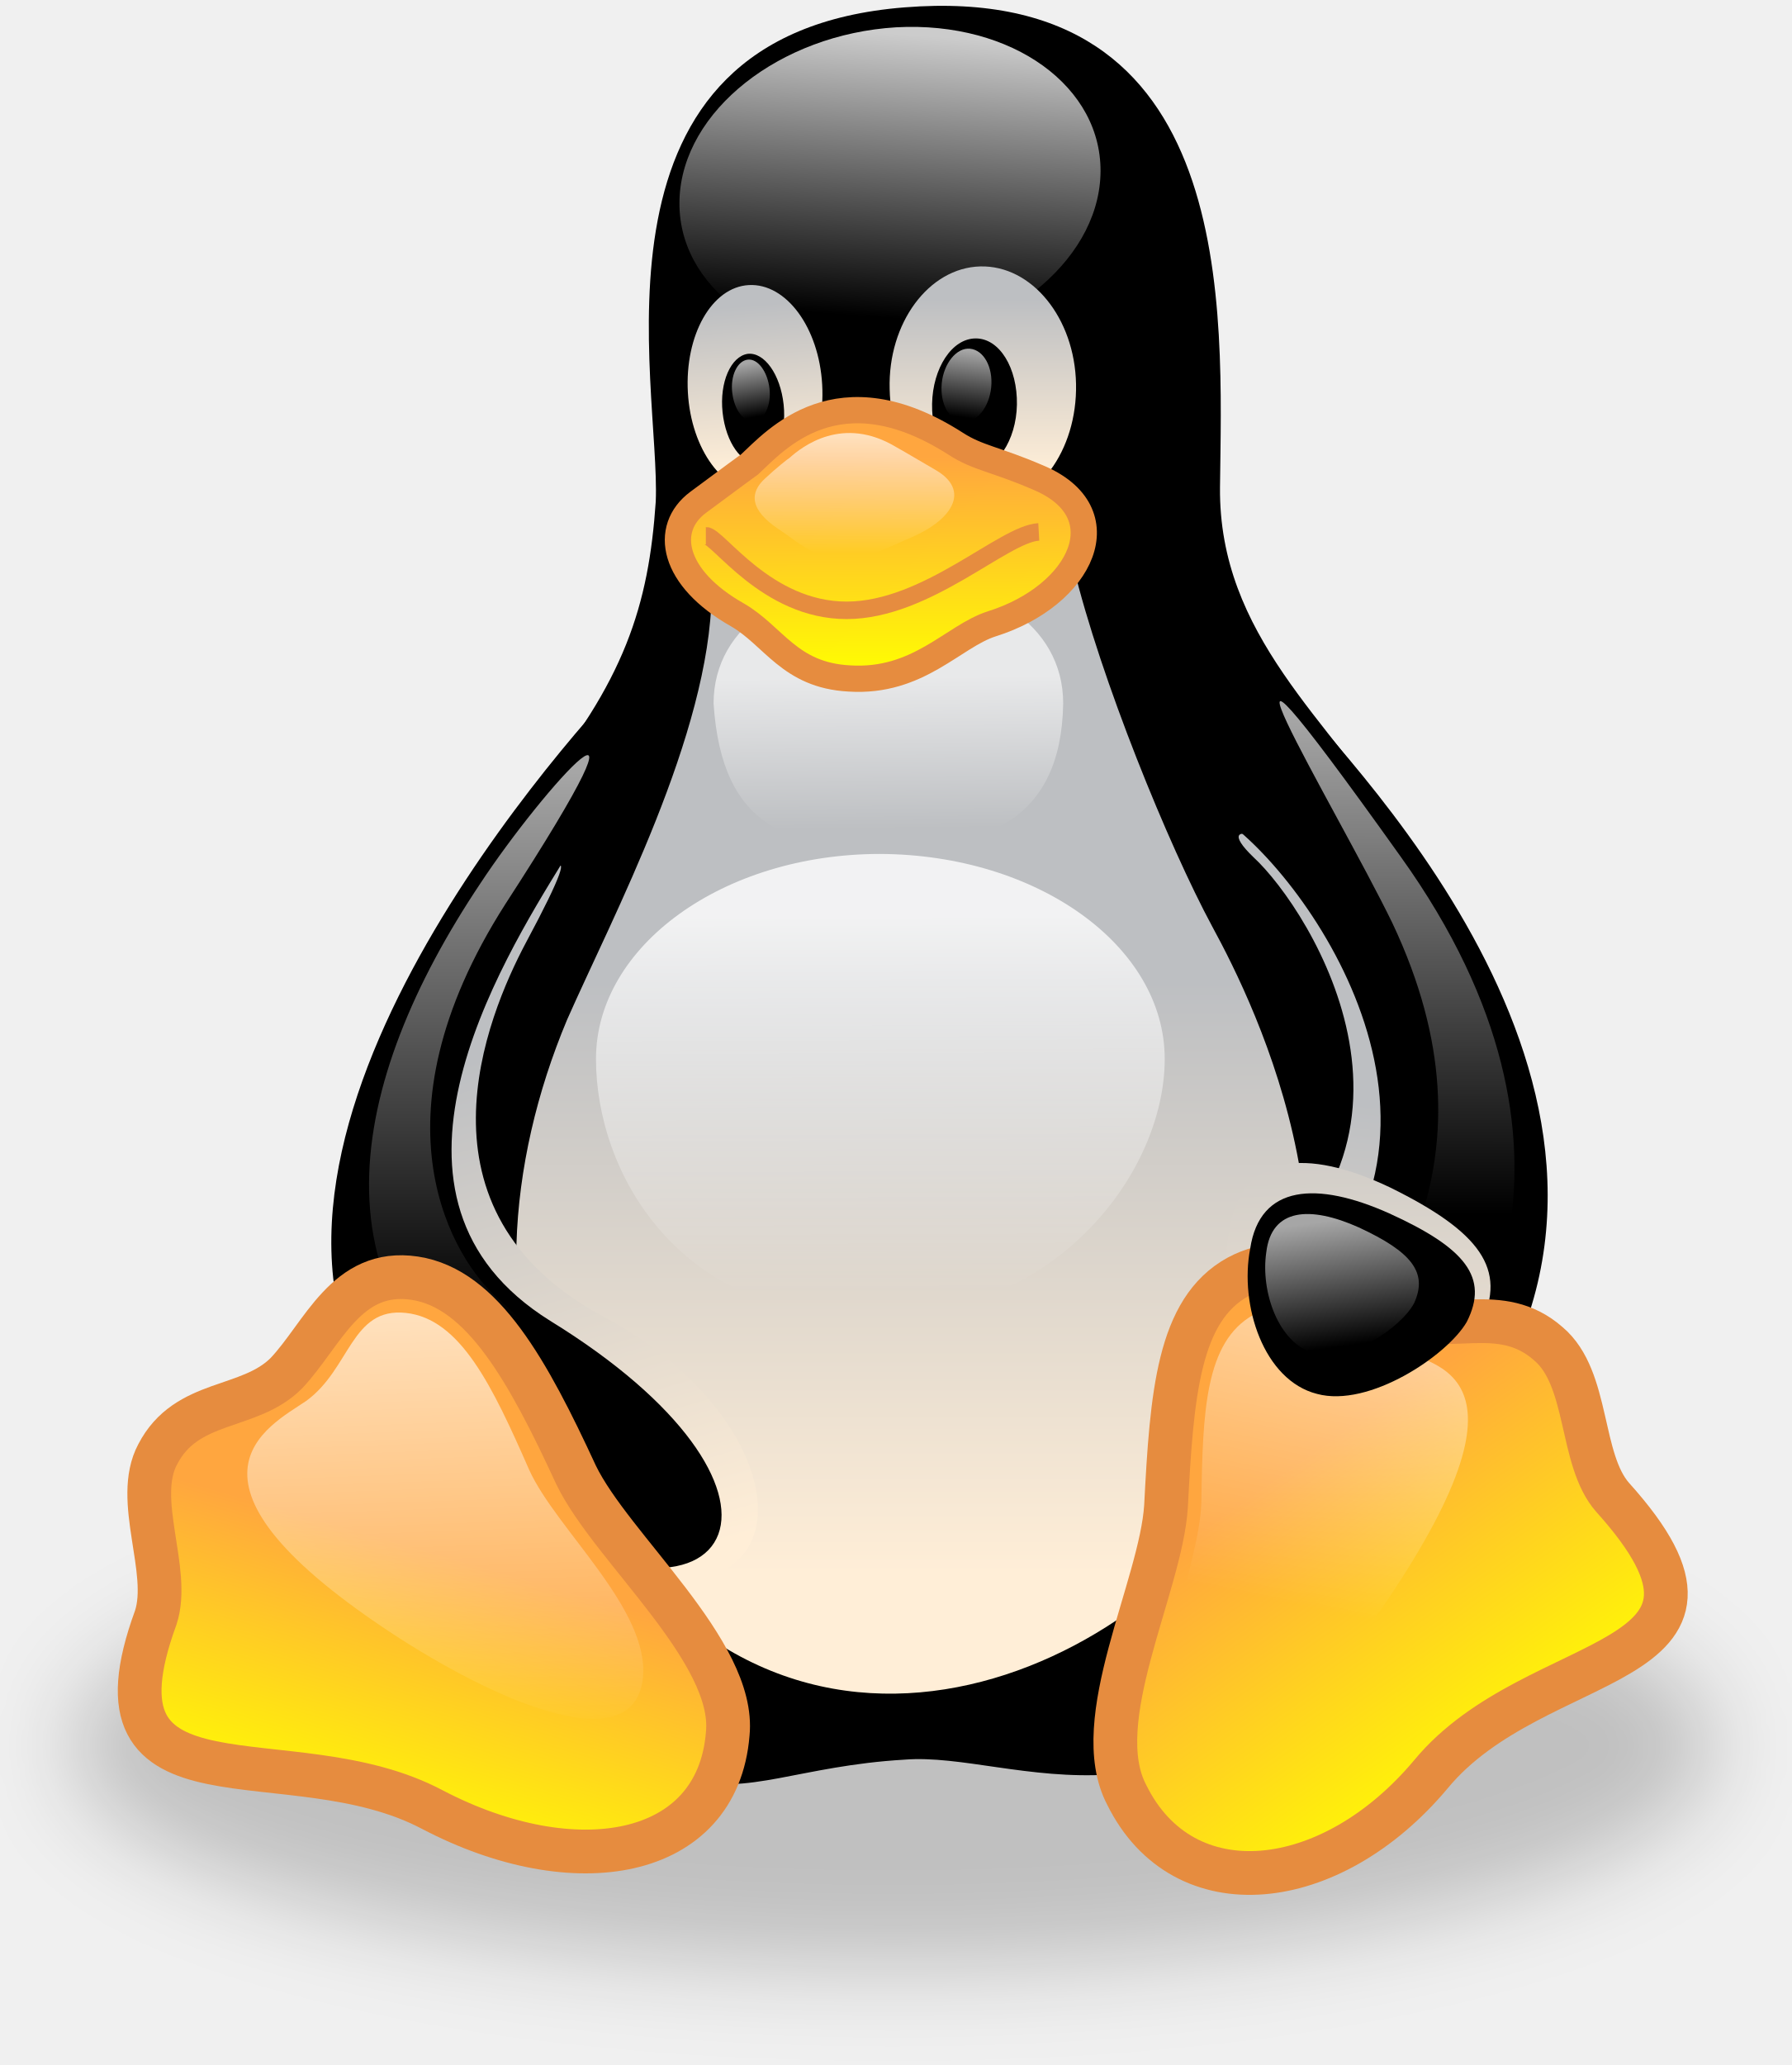
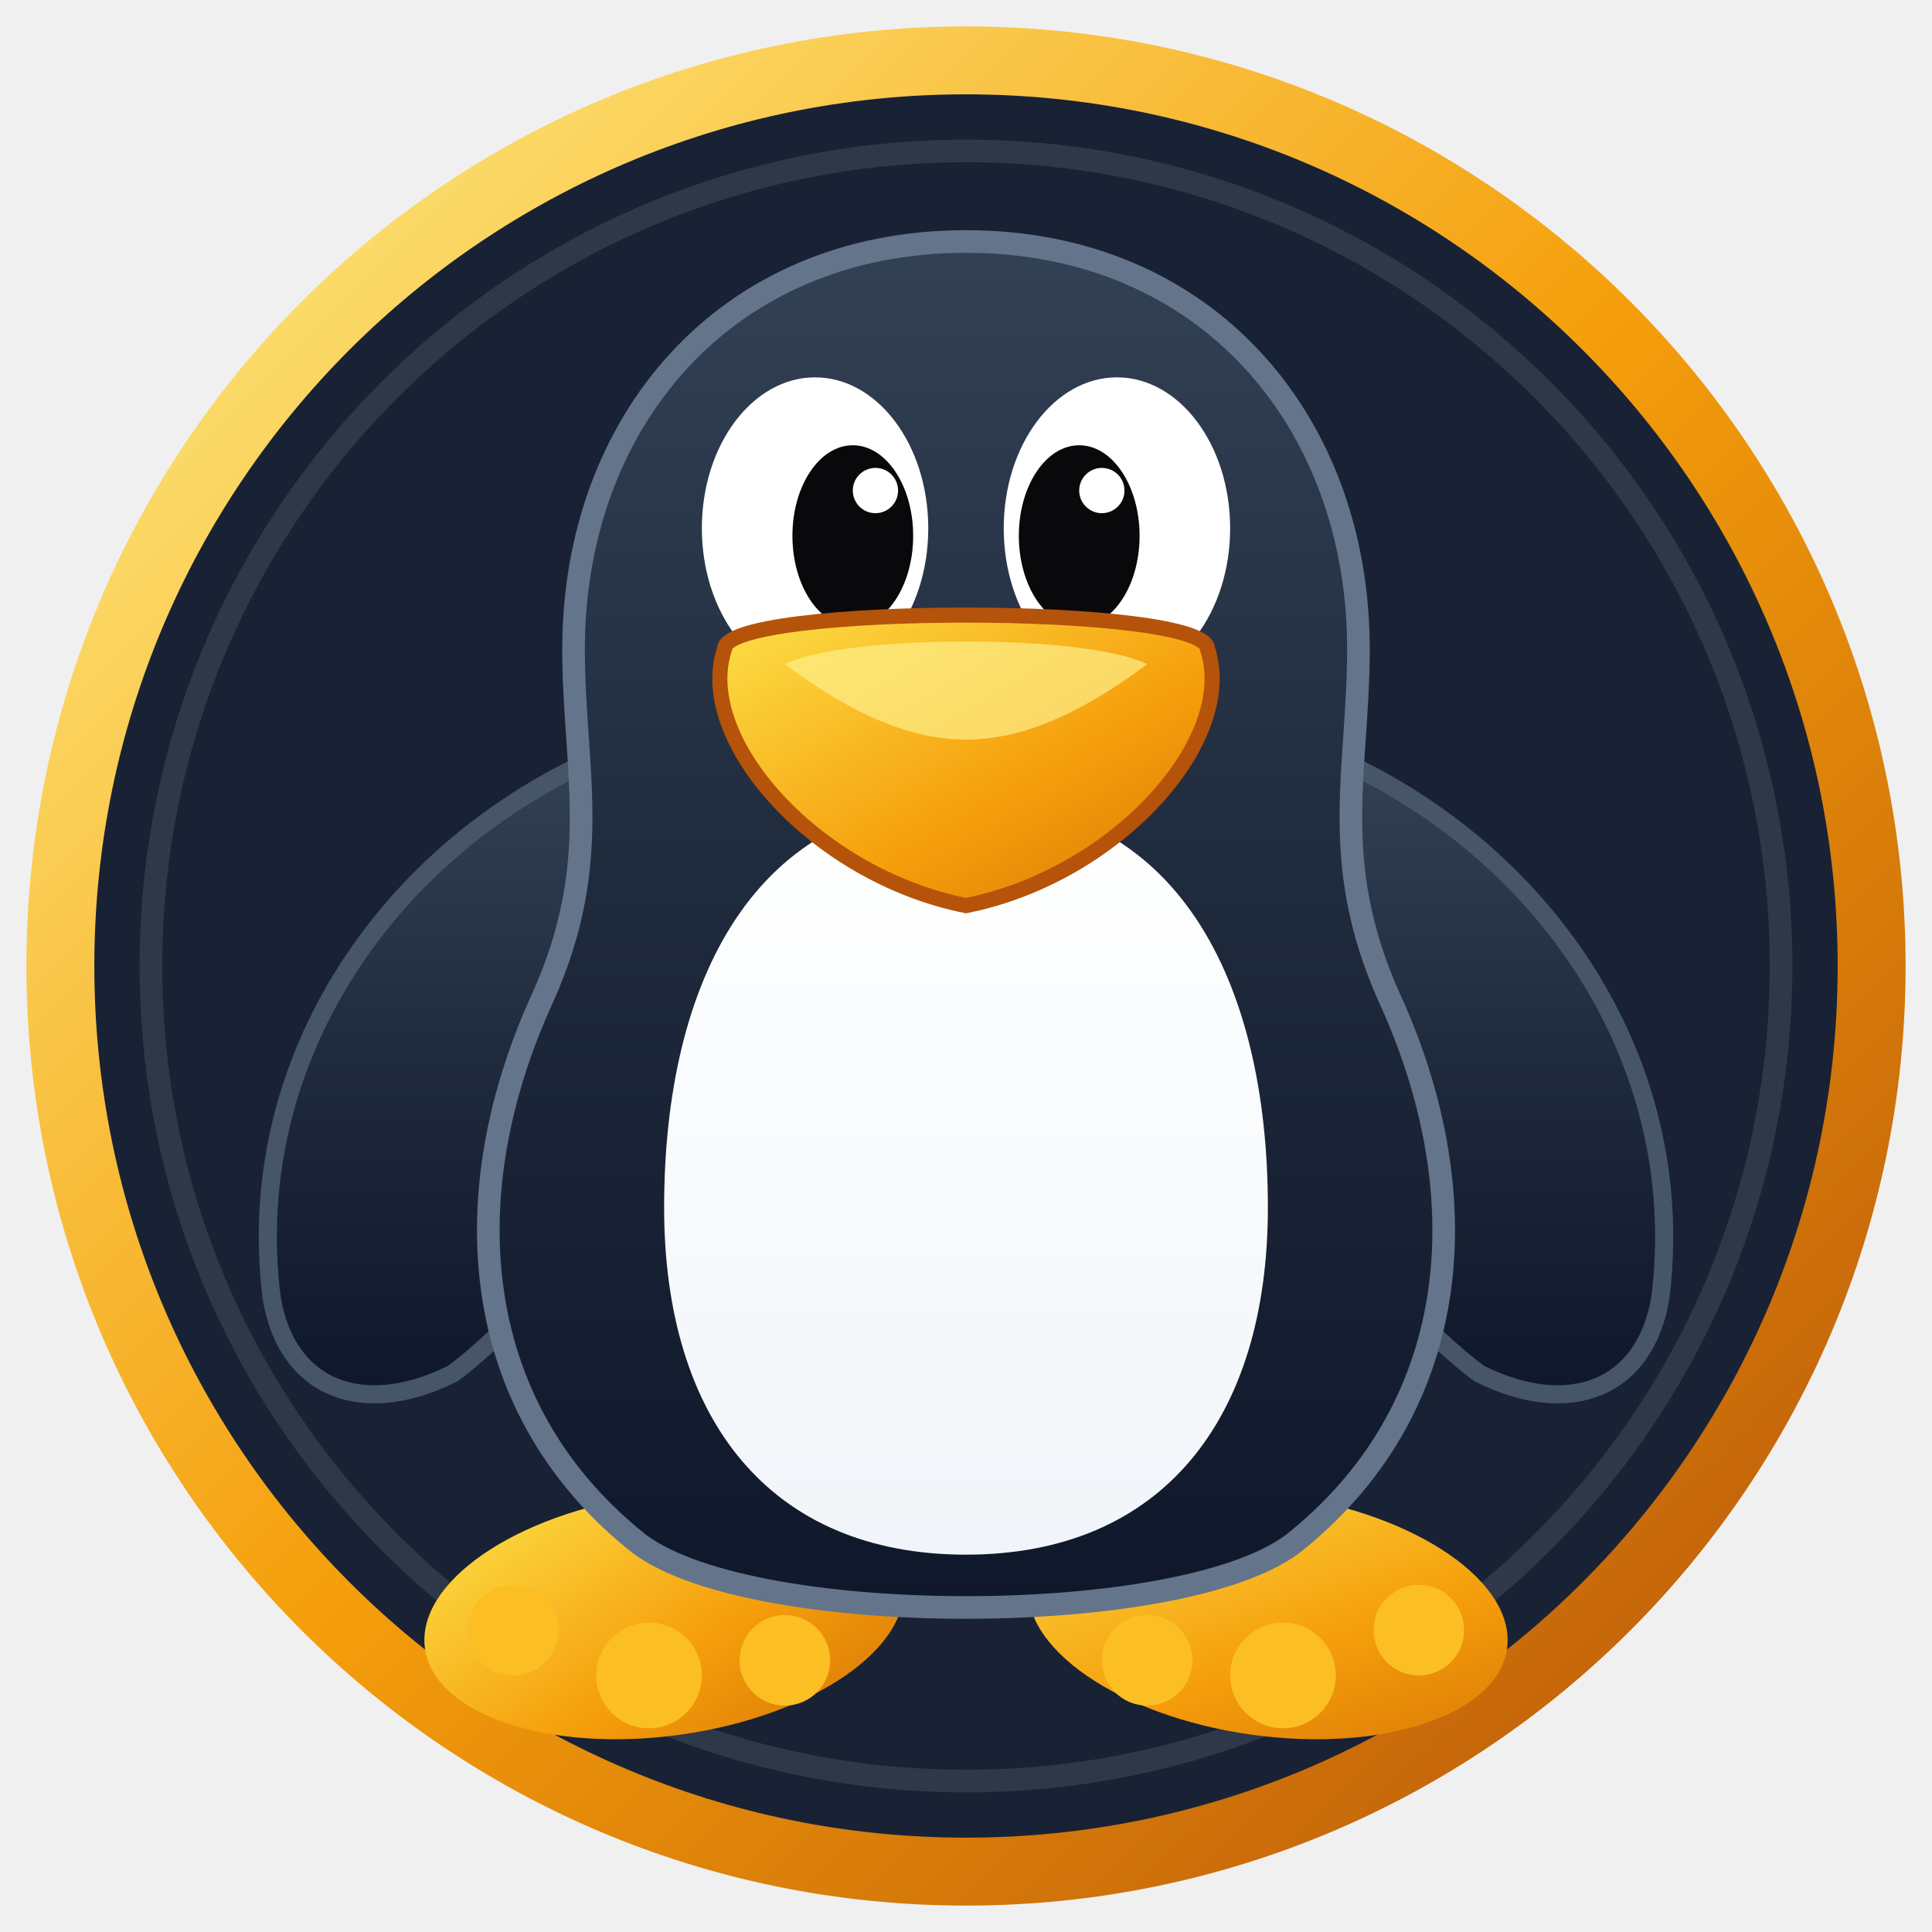
- <svg xmlns="http://www.w3.org/2000/svg" width="256px" height="295px" viewBox="0 0 256 295" version="1.1" preserveAspectRatio="xMidYMid">
+ <svg xmlns="http://www.w3.org/2000/svg" viewBox="0 0 128 128" width="100%" height="100%">
  <defs>
-     <filter x="-50%" y="-50%" width="200%" height="200%" filterUnits="objectBoundingBox" id="filter-1">
-       <feOffset dx="0" dy="0" in="SourceAlpha" result="shadowOffsetOuter1" />
-       <feGaussianBlur stdDeviation="6.5" in="shadowOffsetOuter1" result="shadowBlurOuter1" />
-     </filter>
-     <linearGradient x1="48.548%" y1="115.276%" x2="51.047%" y2="41.364%" id="linearGradient-2">
-       <stop stop-color="#FFEED7" offset="0%" />
-       <stop stop-color="#BDBFC2" offset="100%" />
+     <linearGradient id="tuxBody" x1="0%" y1="0%" x2="0%" y2="100%">
+       <stop offset="0%" stop-color="#334155" />
+       <stop offset="50%" stop-color="#1e293b" />
+       <stop offset="100%" stop-color="#0f172a" />
    </linearGradient>
-     <linearGradient x1="54.407%" y1="2.404%" x2="46.175%" y2="90.542%" id="linearGradient-3">
-       <stop stop-color="#FFFFFF" stop-opacity="0.8" offset="0%" />
-       <stop stop-color="#FFFFFF" stop-opacity="0" offset="100%" />
+     <linearGradient id="tuxBelly" x1="0%" y1="0%" x2="0%" y2="100%">
+       <stop offset="0%" stop-color="#ffffff" />
+       <stop offset="100%" stop-color="#f1f5f9" />
    </linearGradient>
-     <linearGradient x1="51.86%" y1="88.248%" x2="47.947%" y2="9.748%" id="linearGradient-4">
-       <stop stop-color="#FFEED7" offset="0%" />
-       <stop stop-color="#BDBFC2" offset="100%" />
+     <linearGradient id="tuxGold" x1="0%" y1="0%" x2="100%" y2="100%">
+       <stop offset="0%" stop-color="#fde047" />
+       <stop offset="60%" stop-color="#f59e0b" />
+       <stop offset="100%" stop-color="#d97706" />
    </linearGradient>
-     <linearGradient x1="49.925%" y1="85.49%" x2="49.924%" y2="13.811%" id="linearGradient-5">
-       <stop stop-color="#FFEED7" offset="0%" />
-       <stop stop-color="#BDBFC2" offset="100%" />
-     </linearGradient>
-     <linearGradient x1="53.901%" y1="3.102%" x2="45.956%" y2="93.895%" id="linearGradient-6">
-       <stop stop-color="#FFFFFF" stop-opacity="0.65" offset="0%" />
-       <stop stop-color="#FFFFFF" stop-opacity="0" offset="100%" />
-     </linearGradient>
-     <linearGradient x1="45.593%" y1="5.475%" x2="54.811%" y2="93.524%" id="linearGradient-7">
-       <stop stop-color="#FFFFFF" stop-opacity="0.65" offset="0%" />
-       <stop stop-color="#FFFFFF" stop-opacity="0" offset="100%" />
-     </linearGradient>
-     <linearGradient x1="49.984%" y1="89.845%" x2="49.984%" y2="40.632%" id="linearGradient-8">
-       <stop stop-color="#FFEED7" offset="0%" />
-       <stop stop-color="#BDBFC2" offset="100%" />
-     </linearGradient>
-     <linearGradient x1="53.505%" y1="99.975%" x2="42.746%" y2="23.545%" id="linearGradient-9">
-       <stop stop-color="#FFEED7" offset="0%" />
-       <stop stop-color="#BDBFC2" offset="100%" />
-     </linearGradient>
-     <linearGradient x1="49.841%" y1="13.229%" x2="50.241%" y2="94.673%" id="linearGradient-10">
-       <stop stop-color="#FFFFFF" stop-opacity="0.8" offset="0%" />
-       <stop stop-color="#FFFFFF" stop-opacity="0" offset="100%" />
-     </linearGradient>
-     <linearGradient x1="49.927%" y1="37.327%" x2="50.727%" y2="92.782%" id="linearGradient-11">
-       <stop stop-color="#FFFFFF" stop-opacity="0.65" offset="0%" />
-       <stop stop-color="#FFFFFF" stop-opacity="0" offset="100%" />
-     </linearGradient>
-     <linearGradient x1="49.876%" y1="2.299%" x2="49.876%" y2="81.204%" id="linearGradient-12">
-       <stop stop-color="#FFFFFF" stop-opacity="0.65" offset="0%" />
-       <stop stop-color="#FFFFFF" stop-opacity="0" offset="100%" />
-     </linearGradient>
-     <linearGradient x1="49.833%" y1="2.272%" x2="49.824%" y2="71.799%" id="linearGradient-13">
-       <stop stop-color="#FFFFFF" stop-opacity="0.65" offset="0%" />
-       <stop stop-color="#FFFFFF" stop-opacity="0" offset="100%" />
-     </linearGradient>
-     <linearGradient x1="53.467%" y1="48.921%" x2="38.949%" y2="98.1%" id="linearGradient-14">
-       <stop stop-color="#FFA63F" offset="0%" />
-       <stop stop-color="#FFFF00" offset="100%" />
-     </linearGradient>
-     <linearGradient x1="52.373%" y1="143.009%" x2="47.579%" y2="-64.622%" id="linearGradient-15">
-       <stop stop-color="#FFEED7" offset="0%" />
-       <stop stop-color="#BDBFC2" offset="100%" />
-     </linearGradient>
-     <linearGradient x1="30.581%" y1="34.024%" x2="65.887%" y2="89.175%" id="linearGradient-16">
-       <stop stop-color="#FFA63F" offset="0%" />
-       <stop stop-color="#FFFF00" offset="100%" />
-     </linearGradient>
-     <linearGradient x1="59.572%" y1="-17.216%" x2="48.361%" y2="66.118%" id="linearGradient-17">
-       <stop stop-color="#FFFFFF" stop-opacity="0.65" offset="0%" />
-       <stop stop-color="#FFFFFF" stop-opacity="0" offset="100%" />
-     </linearGradient>
-     <linearGradient x1="47.769%" y1="1.565%" x2="51.373%" y2="104.313%" id="linearGradient-18">
-       <stop stop-color="#FFFFFF" stop-opacity="0.65" offset="0%" />
-       <stop stop-color="#FFFFFF" stop-opacity="0" offset="100%" />
-     </linearGradient>
-     <linearGradient x1="43.55%" y1="4.533%" x2="57.114%" y2="92.827%" id="linearGradient-19">
-       <stop stop-color="#FFFFFF" stop-opacity="0.65" offset="0%" />
-       <stop stop-color="#FFFFFF" stop-opacity="0" offset="100%" />
-     </linearGradient>
-     <linearGradient x1="49.733%" y1="17.609%" x2="50.558%" y2="99.385%" id="linearGradient-20">
-       <stop stop-color="#FFA63F" offset="0%" />
-       <stop stop-color="#FFFF00" offset="100%" />
-     </linearGradient>
-     <linearGradient x1="50.17%" y1="2.89%" x2="49.68%" y2="94.17%" id="linearGradient-21">
-       <stop stop-color="#FFFFFF" stop-opacity="0.65" offset="0%" />
-       <stop stop-color="#FFFFFF" stop-opacity="0" offset="100%" />
+     <linearGradient id="badgeGrad" x1="0%" y1="0%" x2="100%" y2="100%">
+       <stop offset="0%" stop-color="#fef08a" />
+       <stop offset="50%" stop-color="#f59e0b" />
+       <stop offset="100%" stop-color="#b45309" />
    </linearGradient>
  </defs>
-   <g fill="none">
-     <g transform="translate(10, 0)">
-       <path d="M235.125,249.359 C235.125,266.714 182.508,280.856 117.585,280.856 C52.662,280.856 0.044,266.806 0.044,249.359 L0.044,249.359 C0.044,232.003 52.662,217.861 117.585,217.861 C182.508,217.861 235.034,232.003 235.125,249.359 L235.125,249.359 L235.125,249.359 Z" fill="#000" fill-opacity="0.2" filter="url(#filter-1)" />
-       <path d="M53.213,215.474 C41.826,199.128 39.622,145.868 66.16,113.085 C79.292,97.382 82.69,86.454 83.7,71.67 C84.434,54.865 71.854,4.819 119.237,1.054 C167.264,-2.803 164.601,44.58 164.325,69.65 C164.142,90.77 179.844,102.8 190.68,119.329 C210.607,149.633 208.954,201.791 186.915,230.075 C158.999,265.429 135.124,250.093 119.237,251.379 C89.485,253.124 88.475,268.918 53.213,215.474 L53.213,215.474 Z" fill="#000000" />
-       <path d="M169.101,122.451 C177.365,130.073 198.761,164.142 164.876,185.446 C152.939,192.884 175.529,221.167 186.364,207.485 C205.557,182.875 193.343,143.572 181.773,129.522 C174.059,119.605 162.122,115.748 169.101,122.451 L169.101,122.451 Z" fill="url(#linearGradient-2)" />
-       <path d="M166.805,117.86 C180.395,128.879 205.097,167.447 169.009,192.608 C157.163,200.414 179.477,225.116 192.058,212.535 C235.676,168.641 190.956,118.227 175.529,100.871 C161.754,85.72 149.541,104.361 166.805,117.86 L166.805,117.86 Z" stroke="#000000" stroke-width="0.977" fill="#000000" />
-       <path d="M147.245,25.021 C146.786,37.601 132.92,48.529 116.299,49.539 C99.678,50.549 86.638,40.999 87.097,28.419 L87.097,28.419 C87.557,15.838 101.423,4.91 118.044,3.9 C134.665,2.982 147.704,12.44 147.245,25.021 L147.245,25.021 L147.245,25.021 Z" fill="url(#linearGradient-3)" />
-       <path d="M107.483,54.957 C107.943,63.13 104.086,70.017 98.76,70.292 C93.434,70.568 88.75,64.232 88.291,56.059 L88.291,56.059 C87.832,47.886 91.689,40.999 97.015,40.724 C102.341,40.448 107.024,46.784 107.483,54.957 L107.483,54.957 L107.483,54.957 Z" fill="url(#linearGradient-4)" />
-       <path d="M117.125,55.6 C117.309,65.058 123.462,72.588 130.808,72.405 C138.154,72.221 143.939,64.415 143.756,54.865 L143.756,54.865 C143.572,45.407 137.42,37.877 130.073,38.061 C122.727,38.244 116.85,46.142 117.125,55.6 L117.125,55.6 L117.125,55.6 Z" fill="url(#linearGradient-5)" />
-       <path d="M123.186,57.712 C123.094,62.946 125.665,67.17 129.063,67.17 C132.369,67.17 135.216,62.946 135.308,57.804 L135.308,57.804 C135.399,52.57 132.828,48.345 129.43,48.345 C126.033,48.345 123.278,52.57 123.186,57.712 L123.186,57.712 L123.186,57.712 Z" fill="#000000" />
-       <path d="M101.974,57.804 C102.433,62.12 100.78,65.793 98.392,66.16 C96.005,66.436 93.709,63.222 93.25,58.906 L93.25,58.906 C92.791,54.59 94.444,50.917 96.831,50.549 C99.219,50.274 101.515,53.488 101.974,57.804 L101.974,57.804 L101.974,57.804 Z" fill="#000000" />
-       <path d="M124.564,54.773 C124.288,57.712 125.665,60.099 127.594,60.283 C129.522,60.467 131.359,58.171 131.634,55.324 L131.634,55.324 C131.91,52.386 130.532,49.998 128.604,49.815 C126.676,49.631 124.839,51.927 124.564,54.773 L124.564,54.773 L124.564,54.773 Z" fill="url(#linearGradient-6)" />
-       <path d="M99.953,55.508 C100.229,57.896 99.219,60.008 97.75,60.191 C96.28,60.375 94.903,58.538 94.627,56.059 L94.627,56.059 C94.352,53.671 95.362,51.559 96.831,51.376 C98.301,51.192 99.678,53.12 99.953,55.508 L99.953,55.508 L99.953,55.508 Z" fill="url(#linearGradient-7)" />
-       <path d="M71.027,145.684 C77.547,130.899 91.413,104.912 91.689,84.801 C91.689,68.823 139.532,64.966 143.388,80.945 C147.245,96.923 156.979,120.798 163.223,132.369 C169.468,143.847 187.558,180.487 168.274,212.443 C150.918,240.727 98.301,263.133 70.201,208.587 C60.651,189.67 62.395,166.254 71.027,145.684 L71.027,145.684 Z" fill="url(#linearGradient-8)" />
-       <path d="M65.15,134.664 C59.549,145.225 47.978,172.957 76.262,188.109 C106.657,204.271 106.565,237.421 70.017,221.626 C36.592,207.393 51.376,149.724 60.743,135.95 C66.803,126.308 75.986,114.462 65.15,134.664 L65.15,134.664 Z" fill="url(#linearGradient-9)" />
-       <path d="M69.925,122.727 C61.018,137.236 39.714,171.396 68.273,189.211 C106.657,212.811 95.821,236.319 60.743,215.106 C11.339,185.538 54.774,125.849 74.517,103.075 C97.107,77.547 78.833,107.759 69.925,122.727 L69.925,122.727 Z" stroke="#000000" stroke-width="1.25" fill="#000000" />
-       <path d="M156.428,151.285 C156.428,167.447 140.909,188.384 114.279,188.201 C86.822,188.384 75.16,167.447 75.16,151.285 C75.16,135.124 93.342,121.992 115.748,121.992 C138.246,122.084 156.428,135.124 156.428,151.285 L156.428,151.285 Z" fill="url(#linearGradient-10)" />
-       <path d="M141.919,100.504 C141.644,117.217 130.716,121.166 116.942,121.166 C103.167,121.166 93.158,118.686 91.964,100.504 C91.964,89.117 103.167,82.506 116.942,82.506 C130.716,82.414 141.919,89.026 141.919,100.504 L141.919,100.504 Z" fill="url(#linearGradient-11)" />
-       <path d="M58.63,126.216 C67.63,112.534 86.638,91.505 62.212,129.155 C42.377,160.193 54.866,180.12 61.294,185.629 C79.843,202.159 79.108,213.27 64.508,204.546 C33.194,185.905 39.714,154.499 58.63,126.216 L58.63,126.216 Z" fill="url(#linearGradient-12)" />
-       <path d="M188.936,131.818 C181.13,115.748 156.336,74.976 190.129,122.359 C220.892,165.243 199.312,195.088 195.455,198.026 C191.599,200.965 178.651,206.934 182.416,196.557 C186.273,186.18 205.373,166.529 188.936,131.818 L188.936,131.818 Z" fill="url(#linearGradient-13)" />
-       <path d="M51.835,258.542 C31.266,247.614 1.421,260.654 12.257,231.085 C14.461,224.381 9.043,214.28 12.532,207.76 C16.665,199.771 25.572,201.516 30.898,196.19 C36.132,190.68 39.438,181.13 49.264,182.599 C58.998,184.068 65.518,196.006 72.313,210.699 C77.364,221.167 95.178,235.952 93.985,247.706 C92.515,265.704 72.037,269.102 51.835,258.542 L51.835,258.542 Z" stroke="#E68C3F" stroke-width="6.25" fill="url(#linearGradient-14)" />
-       <path d="M201.608,189.119 C198.486,194.996 185.446,204.454 176.722,201.975 C167.907,199.587 163.866,186.18 165.611,175.987 C167.264,164.601 176.722,163.958 188.66,169.651 C201.516,175.987 205.373,181.313 201.608,189.119 L201.608,189.119 Z" fill="url(#linearGradient-15)" />
-       <path d="M194.445,253.491 C209.505,235.217 243.023,238.982 220.433,213.913 C215.658,208.495 217.127,196.924 211.25,191.966 C204.363,185.905 196.741,190.864 189.762,187.742 C182.783,184.344 175.437,177.824 166.897,182.415 C158.357,187.099 157.438,199.22 156.612,215.198 C155.877,226.677 145.409,245.869 151.01,256.429 C159.091,272.775 180.12,270.571 194.445,253.491 L194.445,253.491 Z" stroke="#E68C3F" stroke-width="6.251" fill="url(#linearGradient-16)" />
-       <path d="M187.925,229.064 C211.25,194.629 193.894,194.904 188.017,192.241 C182.14,189.486 175.988,184.068 169.101,187.833 C162.213,191.69 161.846,201.608 161.662,214.647 C161.387,224.014 153.581,239.717 158.265,248.44 C163.958,258.633 177.732,243.849 187.925,229.064 L187.925,229.064 Z" fill="url(#linearGradient-17)" />
-       <path d="M47.06,234.023 C12.165,211.433 28.511,203.72 33.745,200.138 C40.081,195.547 40.173,186.731 47.978,187.558 C55.784,188.384 60.375,198.026 65.609,209.964 C69.466,218.504 82.873,229.891 81.863,239.717 C80.578,251.287 62.12,243.665 47.06,234.023 L47.06,234.023 Z" fill="url(#linearGradient-18)" />
-       <path d="M199.588,188.843 C196.833,193.619 185.63,201.149 178.192,199.128 C170.57,197.2 167.08,186.456 168.641,178.375 C170.019,169.192 178.192,168.733 188.476,173.324 C199.404,178.283 202.802,182.507 199.588,188.843 L199.588,188.843 Z" fill="#000000" />
-       <path d="M192.058,186.18 C190.313,189.486 182.967,194.72 177.824,193.343 C172.682,191.966 170.111,184.528 170.937,178.926 C171.672,172.59 177.181,172.222 184.16,175.345 C191.69,178.834 194.078,181.773 192.058,186.18 L192.058,186.18 Z" fill="url(#linearGradient-19)" />
-       <path d="M97.107,66.344 C100.78,62.946 109.687,52.57 126.584,63.405 C129.706,65.426 132.277,65.609 138.246,68.18 C150.276,73.139 144.582,85.077 131.726,89.117 C126.216,90.862 121.258,97.566 111.34,96.923 C102.8,96.464 100.596,90.862 95.362,87.832 C86.087,82.598 84.71,75.527 89.76,71.762 C94.811,67.997 96.739,66.619 97.107,66.344 L97.107,66.344 Z" stroke="#E68C3F" stroke-width="3.75" fill="url(#linearGradient-20)" />
-       <path d="M138.43,75.986 C133.379,76.261 122.451,87.189 110.973,87.189 C99.494,87.189 92.607,76.537 90.862,76.537" stroke="#E68C3F" stroke-width="2.5" />
-       <path d="M102.8,65.426 C104.637,63.773 110.422,59.273 118.044,63.864 C119.697,64.783 121.35,65.793 123.737,67.17 C128.604,70.017 126.216,74.149 120.339,76.72 C117.676,77.822 113.269,80.21 109.963,80.026 C106.29,79.659 103.81,77.271 101.423,75.71 C96.923,72.772 97.199,70.292 99.311,68.364 C100.872,66.895 102.616,65.517 102.8,65.426 L102.8,65.426 Z" fill="url(#linearGradient-21)" />
-     </g>
-   </g>
+   <circle cx="64" cy="64" r="60" fill="#182234" stroke="url(#badgeGrad)" stroke-width="4.5" />
+   <circle cx="64" cy="64" r="54" fill="none" stroke="#ffffff" stroke-opacity="0.1" stroke-width="1.5" />
+   <ellipse cx="44" cy="107" rx="16" ry="8" fill="url(#tuxGold)" transform="rotate(-8 44 107)" />
+   <circle cx="34" cy="108" r="3" fill="#fbbf24" />
+   <circle cx="43" cy="111" r="3.5" fill="#fbbf24" />
+   <circle cx="52" cy="110" r="3" fill="#fbbf24" />
+   <ellipse cx="84" cy="107" rx="16" ry="8" fill="url(#tuxGold)" transform="rotate(8 84 107)" />
+   <circle cx="94" cy="108" r="3" fill="#fbbf24" />
+   <circle cx="85" cy="111" r="3.5" fill="#fbbf24" />
+   <circle cx="76" cy="110" r="3" fill="#fbbf24" />
+   <path d="M40 50 C26 56 16 70 18 86 C19 92 24 94 30 91 C38 85 46 72 47 62 Z" fill="url(#tuxBody)" stroke="#475569" stroke-width="1.2" />
+   <path d="M88 50 C102 56 112 70 110 86 C109 92 104 94 98 91 C90 85 82 72 81 62 Z" fill="url(#tuxBody)" stroke="#475569" stroke-width="1.2" />
+   <path d="M64 16 C48 16 38 28 38 43 C38 51 40 57 36 66 C30 79 31 93 42 102 C49 108 79 108 86 102 C97 93 98 79 92 66 C88 57 90 51 90 43 C90 28 80 16 64 16 Z" fill="url(#tuxBody)" stroke="#64748b" stroke-width="1.5" />
+   <path d="M64 53 C50 53 44 65 44 80 C44 94 51 103 64 103 C77 103 84 94 84 80 C84 65 78 53 64 53 Z" fill="url(#tuxBelly)" />
+   <ellipse cx="54" cy="35" rx="7.5" ry="10" fill="#ffffff" />
+   <ellipse cx="74" cy="35" rx="7.5" ry="10" fill="#ffffff" />
+   <ellipse cx="56.5" cy="35.5" rx="4" ry="6" fill="#09090b" />
+   <ellipse cx="71.5" cy="35.5" rx="4" ry="6" fill="#09090b" />
+   <circle cx="58" cy="32.5" r="1.5" fill="#ffffff" />
+   <circle cx="73" cy="32.5" r="1.5" fill="#ffffff" />
+   <path d="M48 43 C48 40 80 40 80 43 C82 49 74 58 64 60 C54 58 46 49 48 43 Z" fill="url(#tuxGold)" stroke="#b45309" stroke-width="1" />
+   <path d="M52 44 C56 42 72 42 76 44 C72 47 68 49 64 49 C60 49 56 47 52 44 Z" fill="#fef08a" opacity="0.7" />
</svg>
